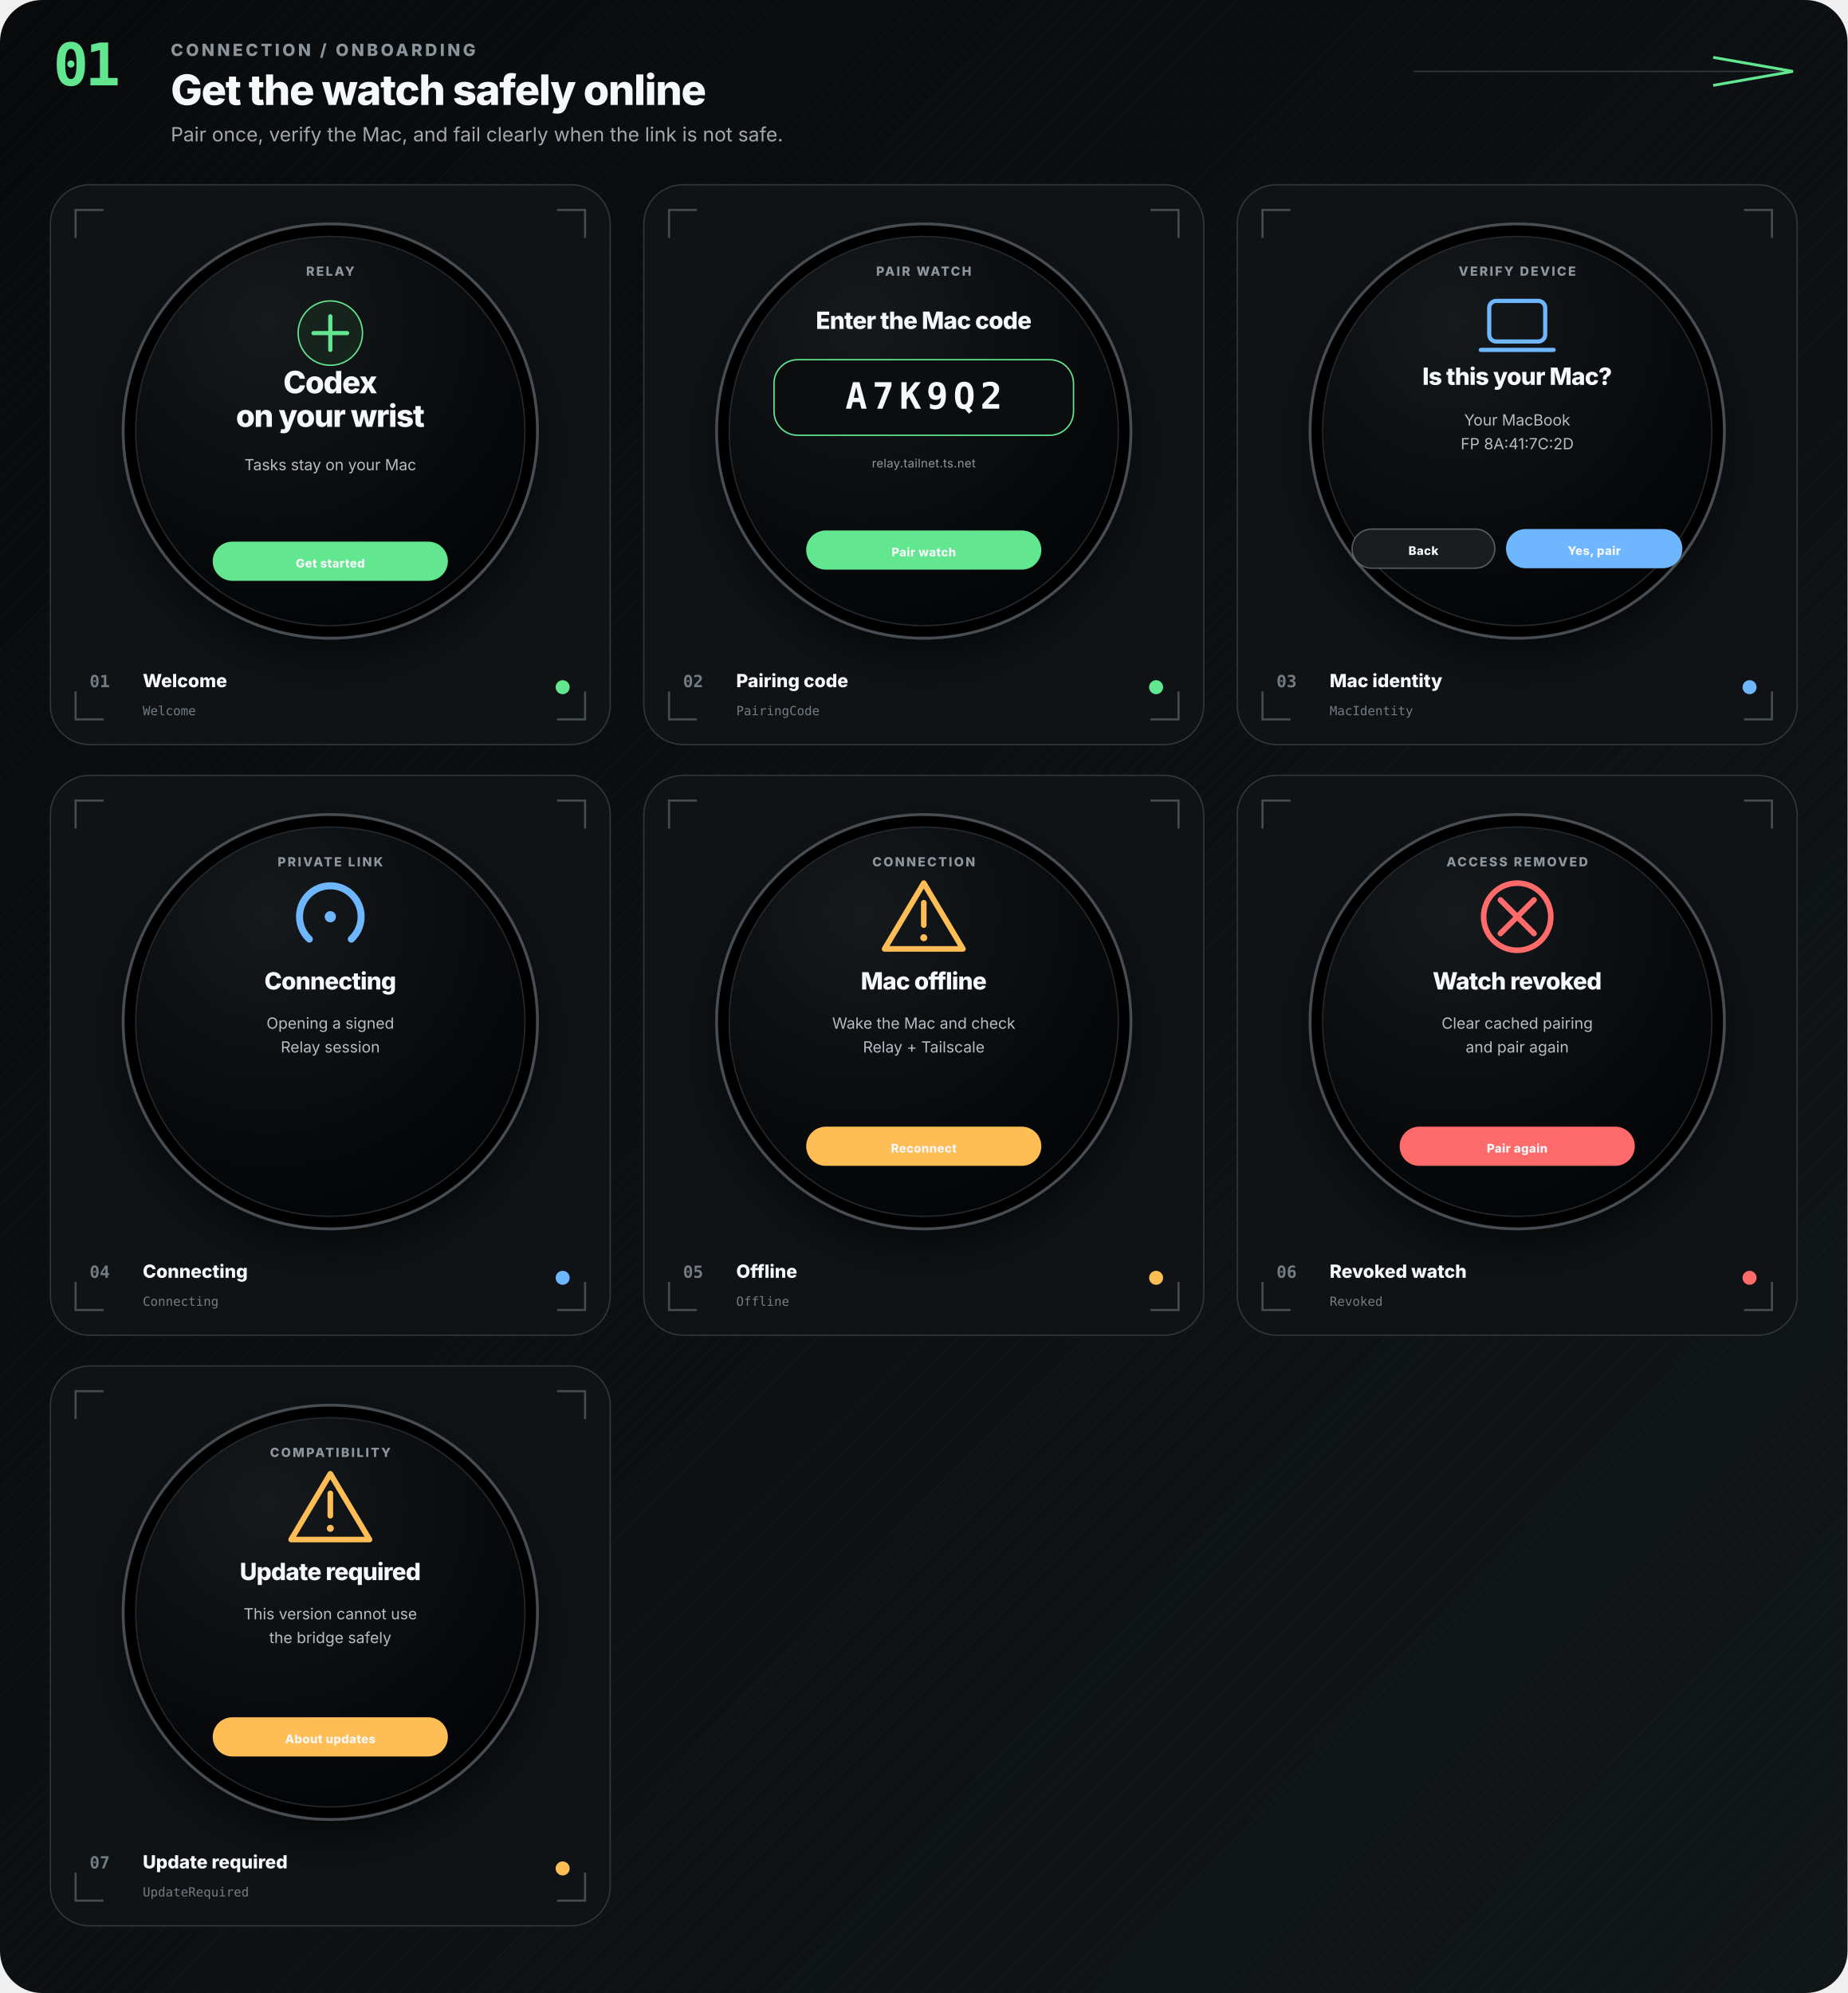
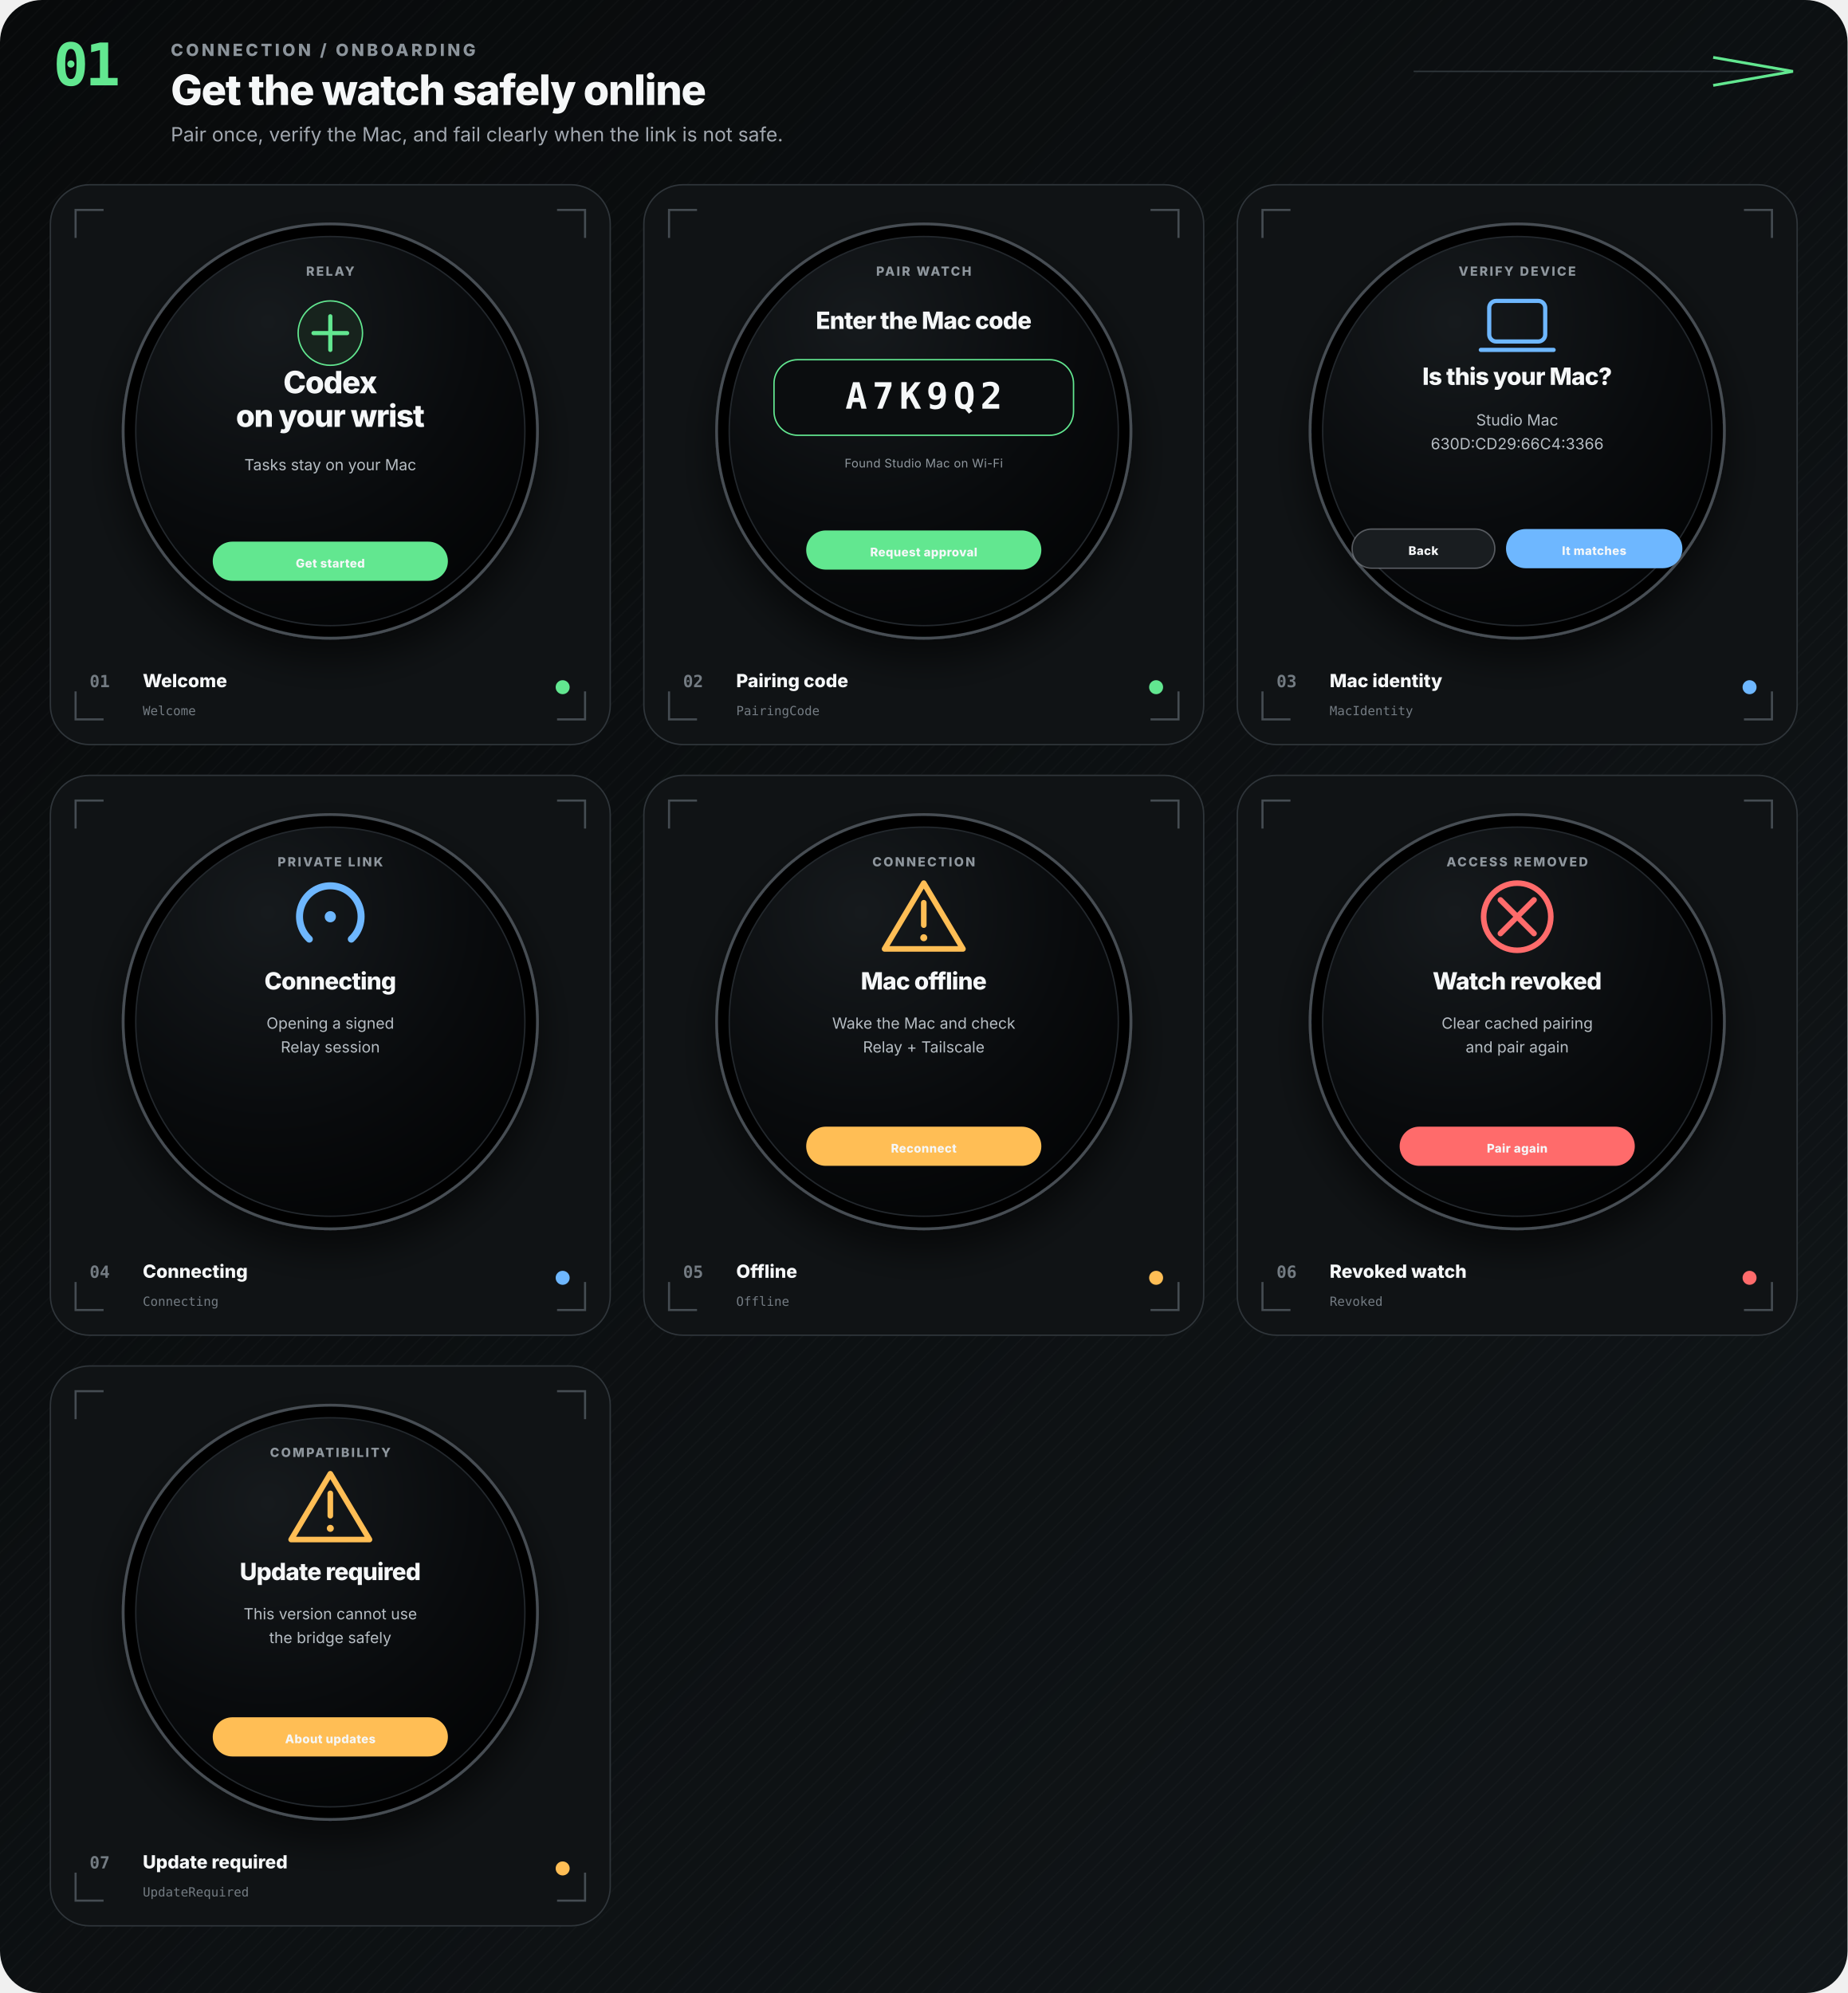
<svg xmlns="http://www.w3.org/2000/svg" role="img" aria-labelledby="screens-connection.svg-title screens-connection.svg-description" viewBox="0 0 1320 1424">
  <defs>
    <linearGradient id="boardBg" x1="0" y1="0" x2="1" y2="1">
      <stop offset="0" stop-color="#080A0B" />
      <stop offset="1" stop-color="#111619" />
    </linearGradient>
    <radialGradient id="watchFace" cx=".34" cy=".22" r=".86">
      <stop offset="0" stop-color="#161A1D" />
      <stop offset=".62" stop-color="#090B0D" />
      <stop offset="1" stop-color="#030405" />
    </radialGradient>
    <pattern id="hatch" width="8" height="8" patternUnits="userSpaceOnUse" patternTransform="rotate(45)">
      <path d="M0 0v8" stroke="#FFFFFF" stroke-opacity=".018" stroke-width="2" />
    </pattern>
    <filter id="watchShadow" x="-30%" y="-30%" width="160%" height="160%">
      <feDropShadow dx="0" dy="14" stdDeviation="14" flood-color="#000000" flood-opacity=".58" />
    </filter>
    <style>
      text { font-family: Inter, ui-sans-serif, -apple-system, BlinkMacSystemFont, "Segoe UI", sans-serif; fill: #F5F7F8; }
      .board-index { font: 800 42px ui-monospace, SFMono-Regular, Menlo, monospace; fill: #62E790; letter-spacing: -.06em; }
      .board-eyebrow { font-size: 12px; font-weight: 800; letter-spacing: .16em; fill: #8C949B; }
      .board-title { font-size: 30px; font-weight: 780; letter-spacing: -.025em; }
      .board-description { font-size: 14px; fill: #A2A8B0; }
      .eyebrow { font-size: 9px; font-weight: 800; letter-spacing: .14em; fill: #8F979E; }
      .hero-title { font-size: 22px; font-weight: 780; letter-spacing: -.03em; }
      .title { font-size: 17px; font-weight: 760; letter-spacing: -.025em; }
      .body { font-size: 11px; fill: #B6BDC3; }
      .meta { font-size: 8.5px; fill: #8F979E; letter-spacing: .02em; }
      .item { font-size: 10.5px; font-weight: 680; }
      .choice { font-size: 10px; font-weight: 650; }
      .pill { font-size: 8.5px; font-weight: 800; letter-spacing: .025em; }
      .code { font: 800 26px ui-monospace, SFMono-Regular, Menlo, monospace; letter-spacing: .14em; }
      .mono { font: 9.5px ui-monospace, SFMono-Regular, Menlo, monospace; fill: #F5F7F8; }
      .risk { font-size: 8px; font-weight: 850; letter-spacing: .1em; fill: #FF6B6B; }
      .metric { font-size: 20px; font-weight: 800; fill: #62E790; }
      .composer-text { font-size: 11px; font-weight: 550; fill: #E6E9EB; }
      .card-index { font: 750 12px ui-monospace, SFMono-Regular, Menlo, monospace; fill: #737B82; }
      .card-title { font-size: 13px; font-weight: 760; }
      .card-meta { font: 9px ui-monospace, SFMono-Regular, Menlo, monospace; fill: #737B82; }
    </style>
  </defs>
  <rect width="1320" height="1424" rx="30" fill="url(#boardBg)" />
  <rect width="1320" height="1424" rx="30" fill="url(#hatch)" />
  <text x="38" y="61" class="board-index" text-anchor="start">01</text>
  <text x="122" y="40" class="board-eyebrow" text-anchor="start">CONNECTION / ONBOARDING</text>
  <text x="122" y="75" class="board-title" text-anchor="start">Get the watch safely online</text>
  <text x="122" y="101" class="board-description" text-anchor="start">Pair once, verify the Mac, and fail clearly when the link is not safe.</text>
  <path d="M1010 51h271" stroke="#30373C" />
  <path d="M1224 41l57 10-57 10" fill="none" stroke="#62E790" stroke-width="2" />
  <g data-screen="Welcome" transform="translate(36 132)">
    <rect width="400" height="400" rx="28" fill="#101315" stroke="#2F353A" />
    <path d="M18 38V18h20M362 18h20v20M18 362v20h20M362 382h20v-20" fill="none" stroke="#454C52" stroke-width="1.5" />
    <circle cx="200" cy="176" r="148" fill="#030405" stroke="#464D53" stroke-width="2" filter="url(#watchShadow)" />
    <circle cx="200" cy="176" r="139" fill="url(#watchFace)" stroke="#23282D" />
    <text x="200" y="65" class="eyebrow" text-anchor="middle">RELAY</text>
    <circle cx="200" cy="106" r="23" fill="#17231D" stroke="#62E790" />
    <path d="M188 106h24m-12-12v24" stroke="#62E790" stroke-width="3" stroke-linecap="round" />
    <text x="200" y="149" class="hero-title" text-anchor="middle">Codex</text>
    <text x="200" y="173" class="hero-title" text-anchor="middle">on your wrist</text>
    <text x="200" y="204" class="body" text-anchor="middle">Tasks stay on your Mac</text>
    <rect x="116" y="255" width="168" height="28" rx="14" fill="#62E790" stroke="#62E790" stroke-opacity="0" />
    <text x="200" y="273.5" class="pill" fill="#050505" text-anchor="middle">Get started</text>
    <text x="28" y="359" class="card-index" text-anchor="start">01</text>
    <text x="66" y="359" class="card-title" text-anchor="start">Welcome</text>
    <text x="66" y="379" class="card-meta" text-anchor="start">Welcome</text>
    <circle cx="366" cy="359" r="5" fill="#62E790" />
  </g>
  <g data-screen="PairingCode" transform="translate(460 132)">
    <rect width="400" height="400" rx="28" fill="#101315" stroke="#2F353A" />
    <path d="M18 38V18h20M362 18h20v20M18 362v20h20M362 382h20v-20" fill="none" stroke="#454C52" stroke-width="1.5" />
    <circle cx="200" cy="176" r="148" fill="#030405" stroke="#464D53" stroke-width="2" filter="url(#watchShadow)" />
    <circle cx="200" cy="176" r="139" fill="url(#watchFace)" stroke="#23282D" />
    <text x="200" y="65" class="eyebrow" text-anchor="middle">PAIR WATCH</text>
    <text x="200" y="103" class="title" text-anchor="middle">Enter the Mac code</text>
    <rect x="93" y="125" width="214" height="54" rx="17" fill="#0B0D0F" stroke="#62E790" />
    <text x="200" y="160" class="code" text-anchor="middle">A7K9Q2</text>
-     <text x="200" y="202" class="meta" text-anchor="middle">relay.tailnet.ts.net</text>
+     <text x="200" y="202" class="meta" text-anchor="middle">Found Studio Mac on Wi-Fi</text>
    <rect x="116" y="247" width="168" height="28" rx="14" fill="#62E790" stroke="#62E790" stroke-opacity="0" />
-     <text x="200" y="265.5" class="pill" fill="#050505" text-anchor="middle">Pair watch</text>
+     <text x="200" y="265.5" class="pill" fill="#050505" text-anchor="middle">Request approval</text>
    <text x="28" y="359" class="card-index" text-anchor="start">02</text>
    <text x="66" y="359" class="card-title" text-anchor="start">Pairing code</text>
    <text x="66" y="379" class="card-meta" text-anchor="start">PairingCode</text>
    <circle cx="366" cy="359" r="5" fill="#62E790" />
  </g>
  <g data-screen="MacIdentity" transform="translate(884 132)">
    <rect width="400" height="400" rx="28" fill="#101315" stroke="#2F353A" />
    <path d="M18 38V18h20M362 18h20v20M18 362v20h20M362 382h20v-20" fill="none" stroke="#454C52" stroke-width="1.5" />
    <circle cx="200" cy="176" r="148" fill="#030405" stroke="#464D53" stroke-width="2" filter="url(#watchShadow)" />
    <circle cx="200" cy="176" r="139" fill="url(#watchFace)" stroke="#23282D" />
    <text x="200" y="65" class="eyebrow" text-anchor="middle">VERIFY DEVICE</text>
    <rect x="180" y="83" width="40" height="29" rx="5" fill="none" stroke="#6EB7FF" stroke-width="3" />
    <path d="M174 118h52" stroke="#6EB7FF" stroke-width="3" stroke-linecap="round" />
    <text x="200" y="143" class="title" text-anchor="middle">Is this your Mac?</text>
-     <text x="200" y="172" class="body" text-anchor="middle">Your MacBook</text>
-     <text x="200" y="189" class="body" text-anchor="middle">FP 8A:41:7C:2D</text>
+     <text x="200" y="172" class="body" text-anchor="middle">Studio Mac</text>
+     <text x="200" y="189" class="body" text-anchor="middle">630D:CD29:66C4:3366</text>
    <rect x="82" y="246" width="102" height="28" rx="14" fill="#191D20" stroke="#A2A8B0" stroke-opacity="0.48" />
    <text x="133" y="264.5" class="pill" fill="#A2A8B0" text-anchor="middle">Back</text>
    <rect x="192" y="246" width="126" height="28" rx="14" fill="#6EB7FF" stroke="#6EB7FF" stroke-opacity="0" />
-     <text x="255" y="264.5" class="pill" fill="#050505" text-anchor="middle">Yes, pair</text>
+     <text x="255" y="264.5" class="pill" fill="#050505" text-anchor="middle">It matches</text>
    <text x="28" y="359" class="card-index" text-anchor="start">03</text>
    <text x="66" y="359" class="card-title" text-anchor="start">Mac identity</text>
    <text x="66" y="379" class="card-meta" text-anchor="start">MacIdentity</text>
    <circle cx="366" cy="359" r="5" fill="#6EB7FF" />
  </g>
  <g data-screen="Connecting" transform="translate(36 554)">
    <rect width="400" height="400" rx="28" fill="#101315" stroke="#2F353A" />
    <path d="M18 38V18h20M362 18h20v20M18 362v20h20M362 382h20v-20" fill="none" stroke="#454C52" stroke-width="1.5" />
    <circle cx="200" cy="176" r="148" fill="#030405" stroke="#464D53" stroke-width="2" filter="url(#watchShadow)" />
    <circle cx="200" cy="176" r="139" fill="url(#watchFace)" stroke="#23282D" />
    <text x="200" y="65" class="eyebrow" text-anchor="middle">PRIVATE LINK</text>
    <path d="M185 117a22 22 0 1 1 30 0" fill="none" stroke="#6EB7FF" stroke-width="5" stroke-linecap="round" />
    <circle cx="200" cy="101" r="4" fill="#6EB7FF" />
    <text x="200" y="153" class="title" text-anchor="middle">Connecting</text>
    <text x="200" y="181" class="body" text-anchor="middle">Opening a signed</text>
    <text x="200" y="198" class="body" text-anchor="middle">Relay session</text>
    <text x="28" y="359" class="card-index" text-anchor="start">04</text>
    <text x="66" y="359" class="card-title" text-anchor="start">Connecting</text>
    <text x="66" y="379" class="card-meta" text-anchor="start">Connecting</text>
    <circle cx="366" cy="359" r="5" fill="#6EB7FF" />
  </g>
  <g data-screen="Offline" transform="translate(460 554)">
    <rect width="400" height="400" rx="28" fill="#101315" stroke="#2F353A" />
    <path d="M18 38V18h20M362 18h20v20M18 362v20h20M362 382h20v-20" fill="none" stroke="#454C52" stroke-width="1.5" />
    <circle cx="200" cy="176" r="148" fill="#030405" stroke="#464D53" stroke-width="2" filter="url(#watchShadow)" />
    <circle cx="200" cy="176" r="139" fill="url(#watchFace)" stroke="#23282D" />
    <text x="200" y="65" class="eyebrow" text-anchor="middle">CONNECTION</text>
    <path d="M200 77l28 47h-56z" fill="none" stroke="#FFBE55" stroke-width="4" stroke-linejoin="round" />
    <path d="M200 91v16" stroke="#FFBE55" stroke-width="4" stroke-linecap="round" />
    <circle cx="200" cy="116" r="2.5" fill="#FFBE55" />
    <text x="200" y="153" class="title" text-anchor="middle">Mac offline</text>
    <text x="200" y="181" class="body" text-anchor="middle">Wake the Mac and check</text>
    <text x="200" y="198" class="body" text-anchor="middle">Relay + Tailscale</text>
    <rect x="116" y="251" width="168" height="28" rx="14" fill="#FFBE55" stroke="#FFBE55" stroke-opacity="0" />
    <text x="200" y="269.5" class="pill" fill="#050505" text-anchor="middle">Reconnect</text>
    <text x="28" y="359" class="card-index" text-anchor="start">05</text>
    <text x="66" y="359" class="card-title" text-anchor="start">Offline</text>
    <text x="66" y="379" class="card-meta" text-anchor="start">Offline</text>
    <circle cx="366" cy="359" r="5" fill="#FFBE55" />
  </g>
  <g data-screen="Revoked" transform="translate(884 554)">
    <rect width="400" height="400" rx="28" fill="#101315" stroke="#2F353A" />
    <path d="M18 38V18h20M362 18h20v20M18 362v20h20M362 382h20v-20" fill="none" stroke="#454C52" stroke-width="1.5" />
    <circle cx="200" cy="176" r="148" fill="#030405" stroke="#464D53" stroke-width="2" filter="url(#watchShadow)" />
    <circle cx="200" cy="176" r="139" fill="url(#watchFace)" stroke="#23282D" />
    <text x="200" y="65" class="eyebrow" text-anchor="middle">ACCESS REMOVED</text>
    <circle cx="200" cy="101" r="24" fill="none" stroke="#FF6B6B" stroke-width="4" />
    <path d="M188 89l24 24m0-24l-24 24" stroke="#FF6B6B" stroke-width="4" stroke-linecap="round" />
    <text x="200" y="153" class="title" text-anchor="middle">Watch revoked</text>
    <text x="200" y="181" class="body" text-anchor="middle">Clear cached pairing</text>
    <text x="200" y="198" class="body" text-anchor="middle">and pair again</text>
    <rect x="116" y="251" width="168" height="28" rx="14" fill="#FF6B6B" stroke="#FF6B6B" stroke-opacity="0" />
    <text x="200" y="269.5" class="pill" fill="#050505" text-anchor="middle">Pair again</text>
    <text x="28" y="359" class="card-index" text-anchor="start">06</text>
    <text x="66" y="359" class="card-title" text-anchor="start">Revoked watch</text>
    <text x="66" y="379" class="card-meta" text-anchor="start">Revoked</text>
    <circle cx="366" cy="359" r="5" fill="#FF6B6B" />
  </g>
  <g data-screen="UpdateRequired" transform="translate(36 976)">
    <rect width="400" height="400" rx="28" fill="#101315" stroke="#2F353A" />
    <path d="M18 38V18h20M362 18h20v20M18 362v20h20M362 382h20v-20" fill="none" stroke="#454C52" stroke-width="1.5" />
    <circle cx="200" cy="176" r="148" fill="#030405" stroke="#464D53" stroke-width="2" filter="url(#watchShadow)" />
    <circle cx="200" cy="176" r="139" fill="url(#watchFace)" stroke="#23282D" />
    <text x="200" y="65" class="eyebrow" text-anchor="middle">COMPATIBILITY</text>
    <path d="M200 77l28 47h-56z" fill="none" stroke="#FFBE55" stroke-width="4" stroke-linejoin="round" />
    <path d="M200 91v16" stroke="#FFBE55" stroke-width="4" stroke-linecap="round" />
    <circle cx="200" cy="116" r="2.5" fill="#FFBE55" />
    <text x="200" y="153" class="title" text-anchor="middle">Update required</text>
    <text x="200" y="181" class="body" text-anchor="middle">This version cannot use</text>
    <text x="200" y="198" class="body" text-anchor="middle">the bridge safely</text>
    <rect x="116" y="251" width="168" height="28" rx="14" fill="#FFBE55" stroke="#FFBE55" stroke-opacity="0" />
    <text x="200" y="269.5" class="pill" fill="#050505" text-anchor="middle">About updates</text>
    <text x="28" y="359" class="card-index" text-anchor="start">07</text>
    <text x="66" y="359" class="card-title" text-anchor="start">Update required</text>
    <text x="66" y="379" class="card-meta" text-anchor="start">UpdateRequired</text>
    <circle cx="366" cy="359" r="5" fill="#FFBE55" />
  </g>
</svg>
